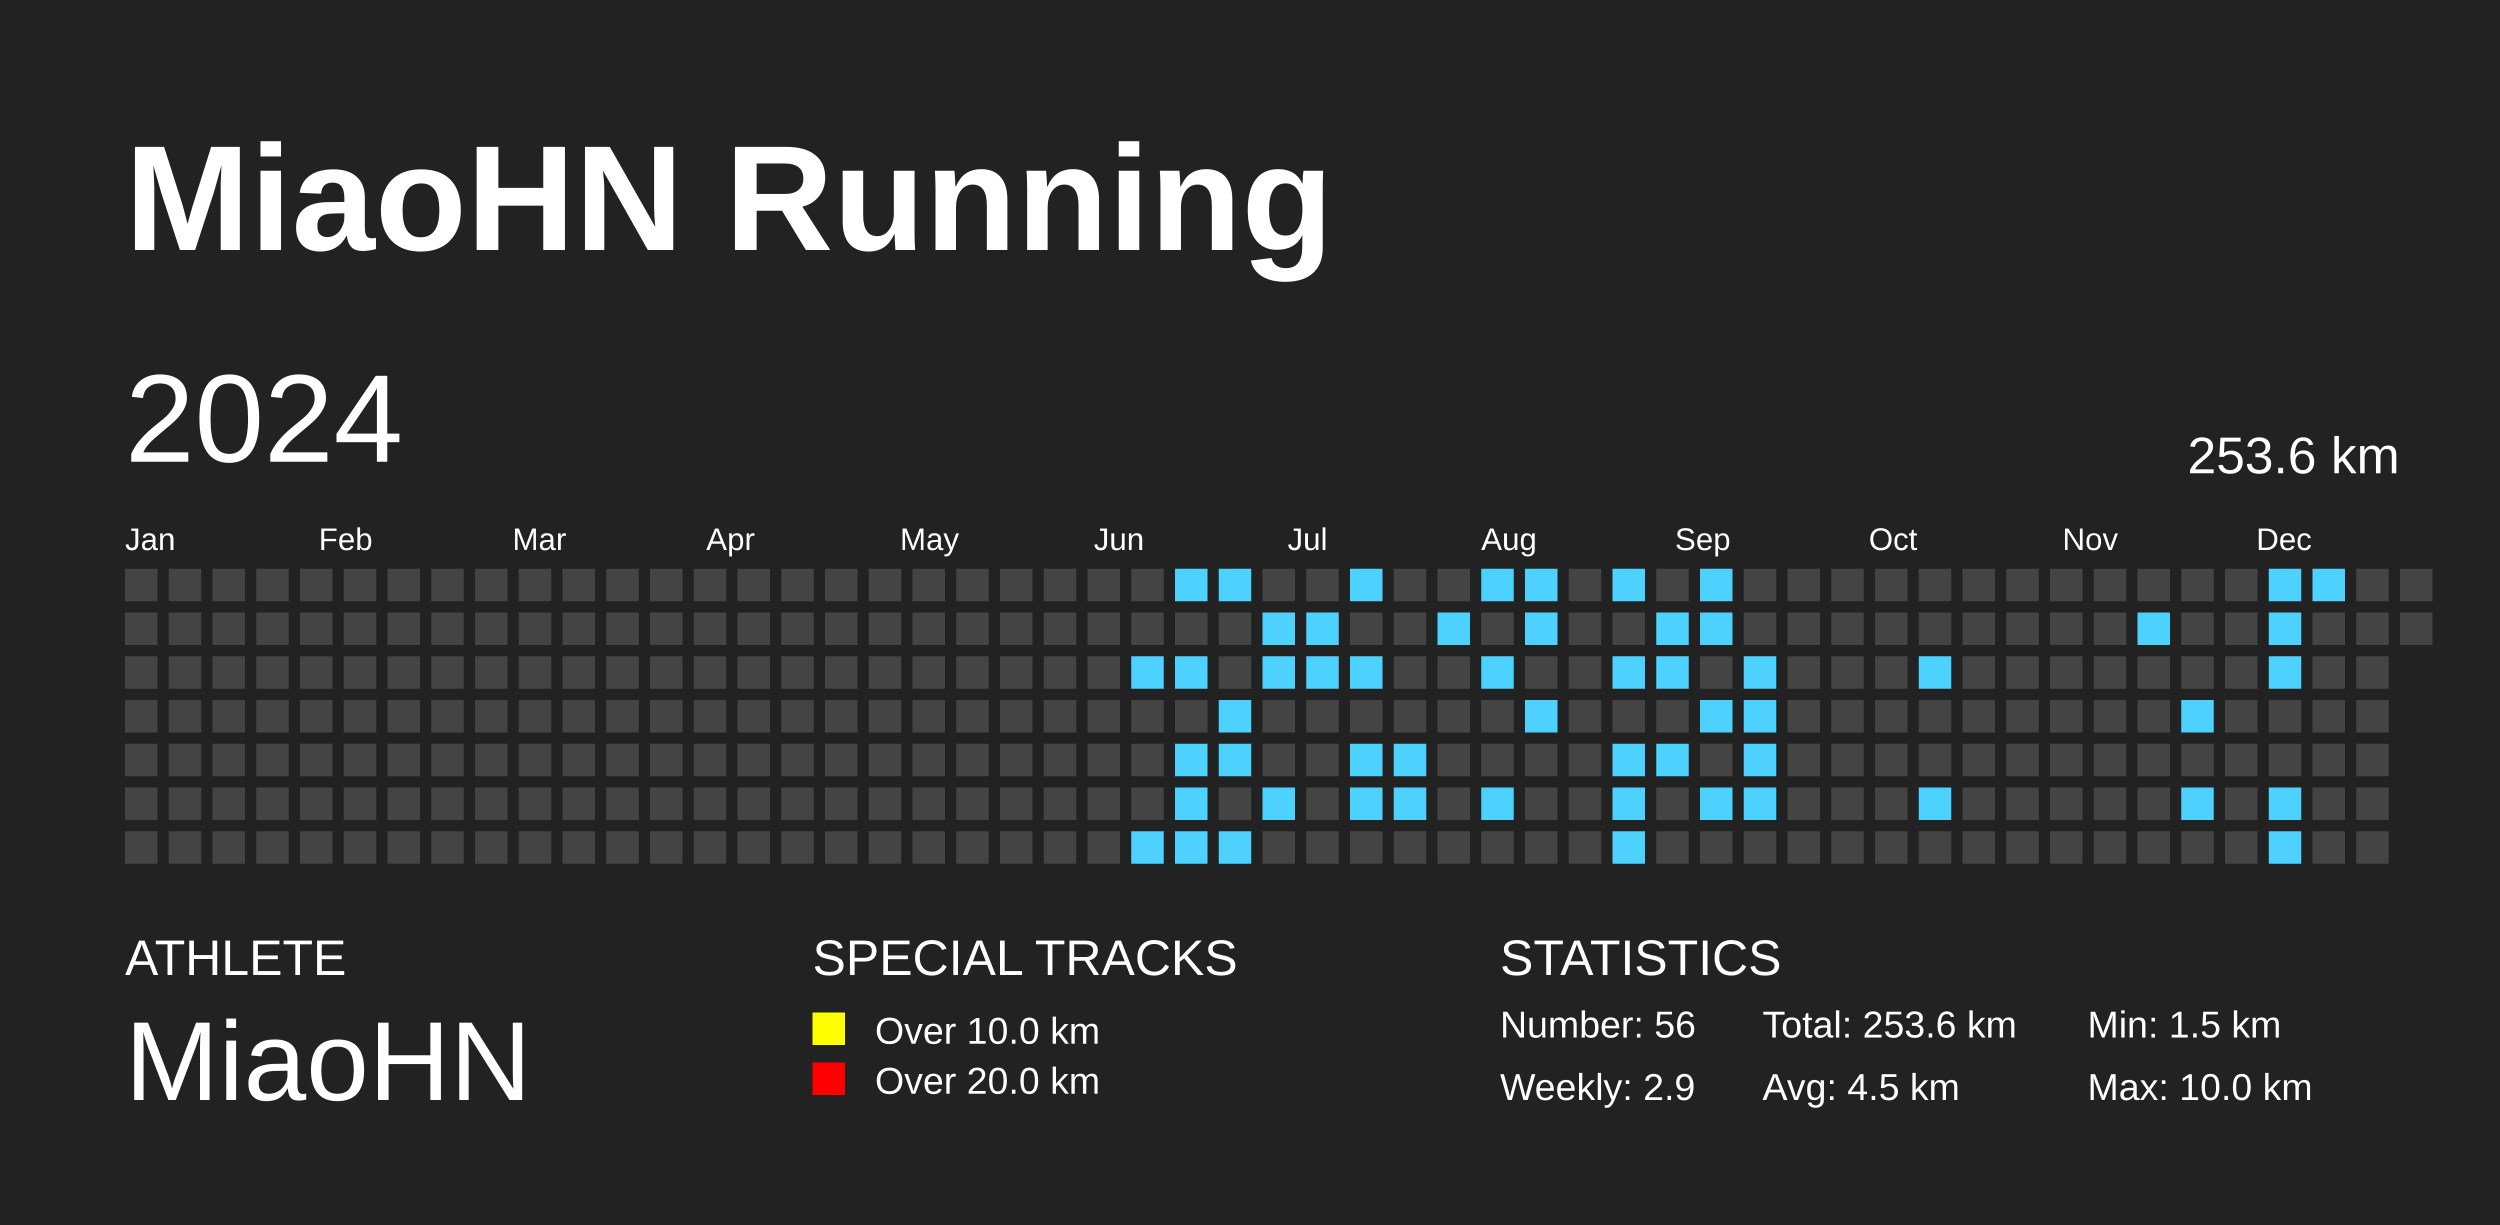
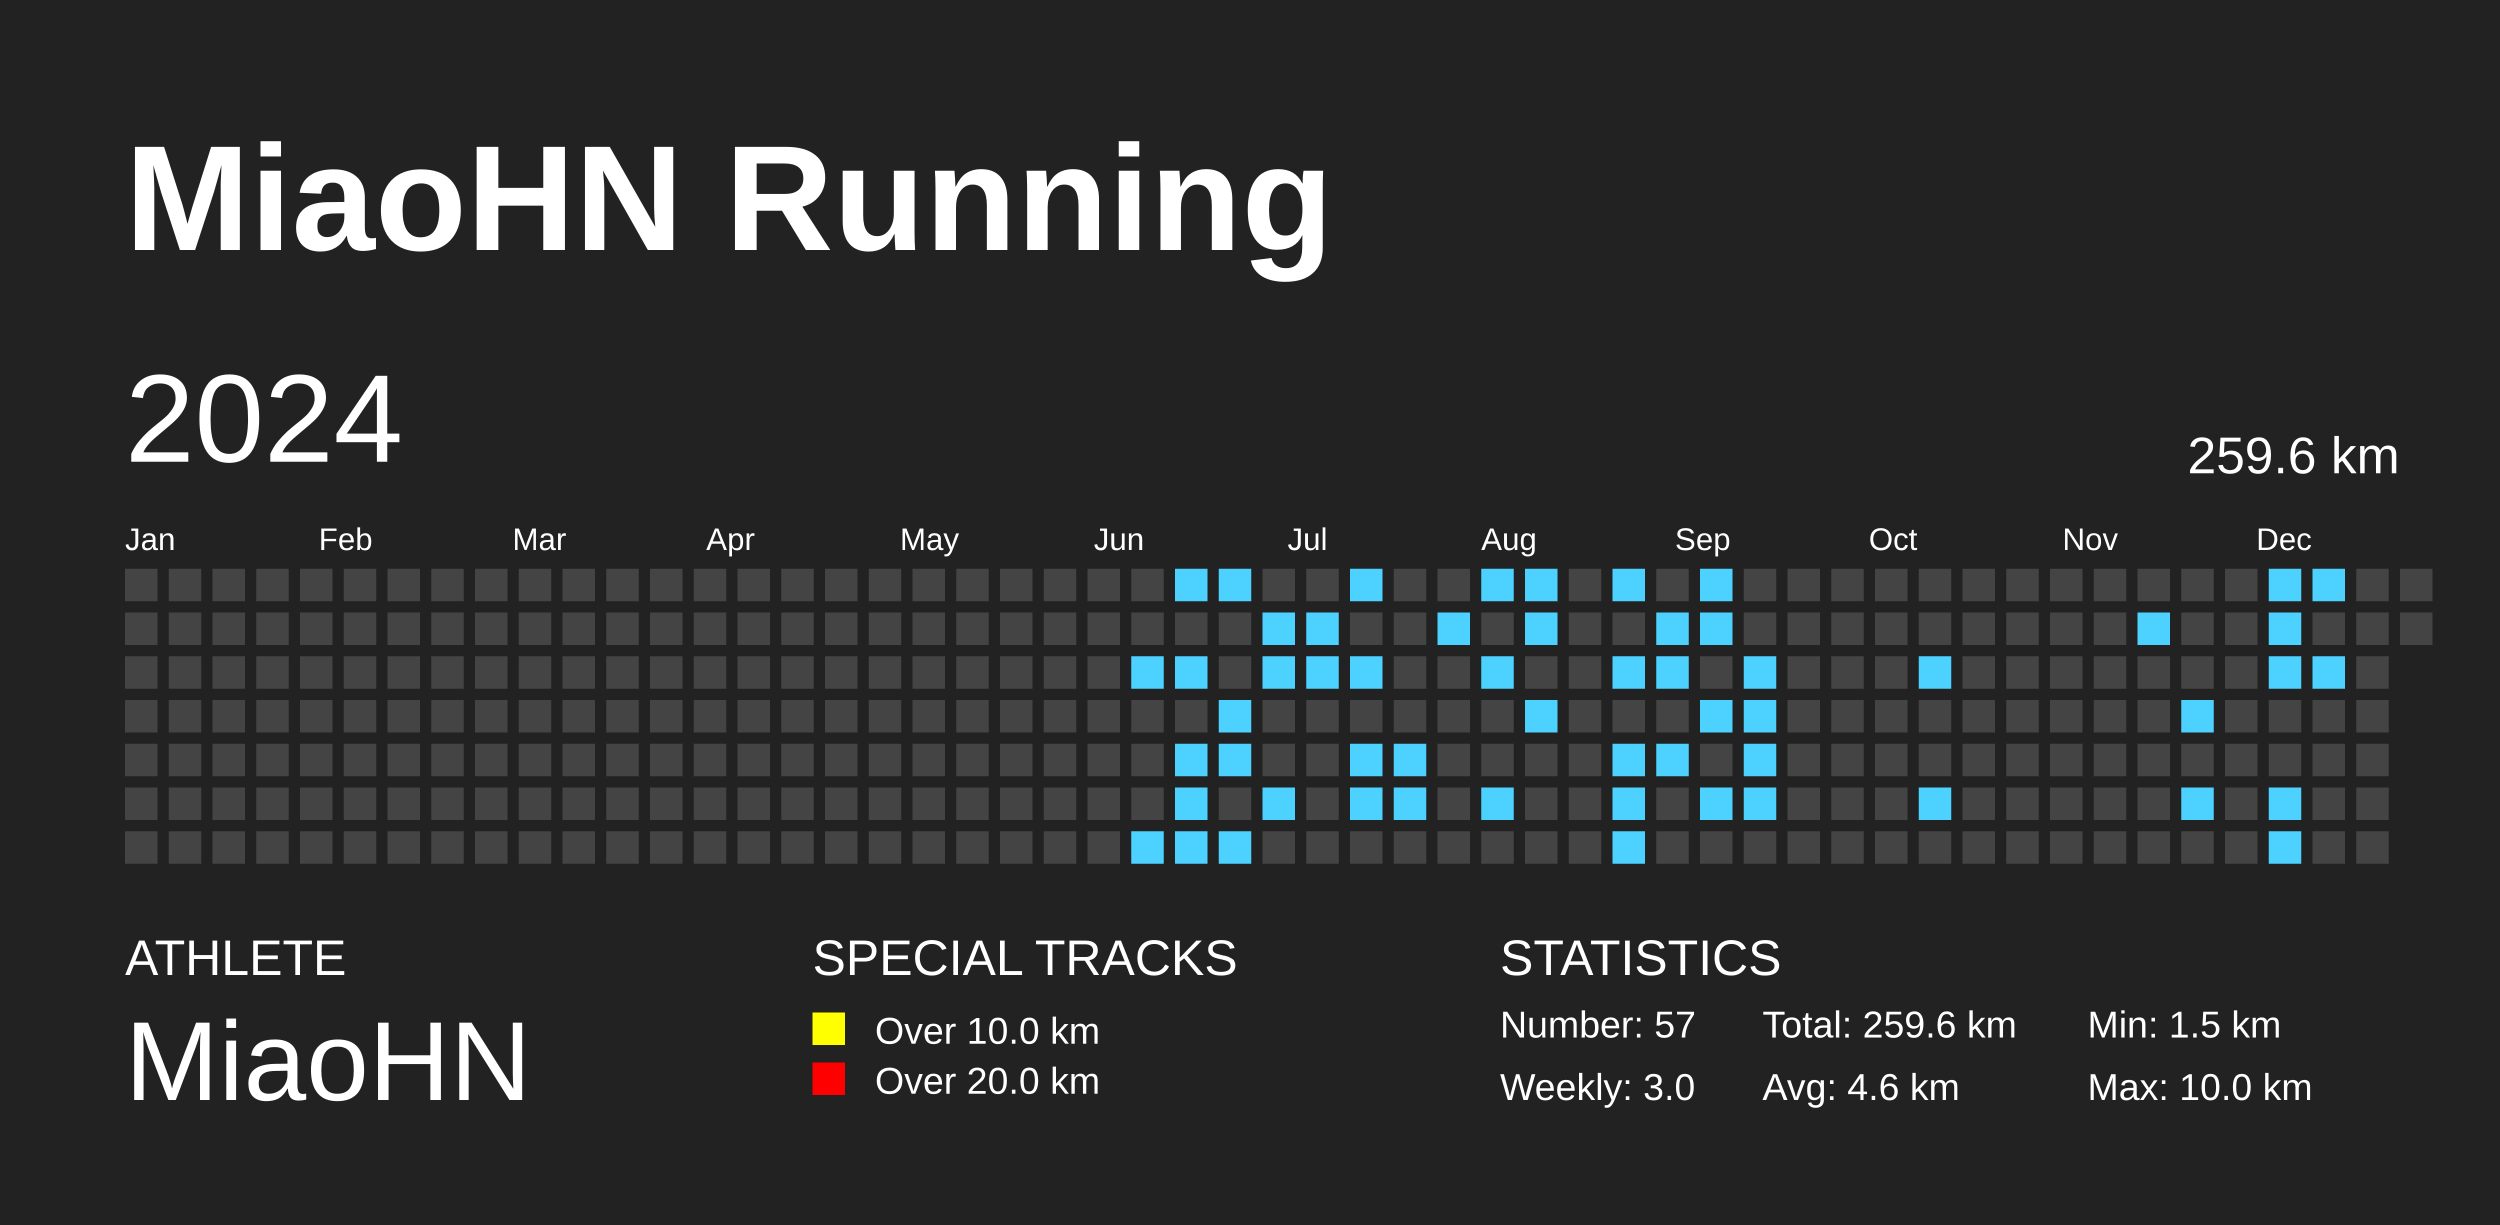
<svg xmlns="http://www.w3.org/2000/svg" baseProfile="full" height="98mm" version="1.1" viewBox="0,0,200,98" width="200mm">
  <defs />
  <rect fill="#222222" height="98" width="200" x="0" y="0" />
  <text fill="#FFFFFF" style="font-size:12px; font-family:Arial; font-weight:bold;" x="10" y="20">MiaoHN Running</text>
  <text fill="#FFFFFF" style="font-size:4px; font-family:Arial" x="10" y="78">ATHLETE</text>
  <text fill="#FFFFFF" style="font-size:9px; font-family:Arial" x="10" y="88">MiaoHN</text>
  <text fill="#FFFFFF" style="font-size:4px; font-family:Arial" x="65" y="78">SPECIAL TRACKS</text>
  <rect fill="yellow" height="2.6" width="2.6" x="65" y="81" />
  <text fill="#FFFFFF" style="font-size:3px; font-family:Arial" x="70" y="83.5">Over 10.0 km</text>
  <rect fill="red" height="2.6" width="2.6" x="65" y="85" />
  <text fill="#FFFFFF" style="font-size:3px; font-family:Arial" x="70" y="87.5">Over 20.0 km</text>
  <text fill="#FFFFFF" style="font-size:4px; font-family:Arial" x="120" y="78">STATISTICS</text>
-   <text fill="#FFFFFF" style="font-size:3px; font-family:Arial" x="120" y="83">Number: 56</text>
-   <text fill="#FFFFFF" style="font-size:3px; font-family:Arial" x="120" y="88">Weekly: 2.9</text>
-   <text fill="#FFFFFF" style="font-size:3px; font-family:Arial" x="141" y="83">Total: 253.6 km</text>
-   <text fill="#FFFFFF" style="font-size:3px; font-family:Arial" x="141" y="88">Avg: 4.5 km</text>
+   <text fill="#FFFFFF" style="font-size:3px; font-family:Arial" x="120" y="83">Number: 57</text>
+   <text fill="#FFFFFF" style="font-size:3px; font-family:Arial" x="120" y="88">Weekly: 3.0</text>
+   <text fill="#FFFFFF" style="font-size:3px; font-family:Arial" x="141" y="83">Total: 259.6 km</text>
+   <text fill="#FFFFFF" style="font-size:3px; font-family:Arial" x="141" y="88">Avg: 4.6 km</text>
  <text fill="#FFFFFF" style="font-size:3px; font-family:Arial" x="167" y="83">Min: 1.5 km</text>
  <text fill="#FFFFFF" style="font-size:3px; font-family:Arial" x="167" y="88">Max: 10.0 km</text>
  <text dominant-baseline="hanging" fill="#FFFFFF" style="font-size:10.0px; font-family:Arial;" x="10" y="30">2024</text>
-   <text dominant-baseline="hanging" fill="#FFFFFF" style="font-size:4.125px; font-family:Arial;" x="175" y="35">253.6 km</text>
+   <text dominant-baseline="hanging" fill="#FFFFFF" style="font-size:4.125px; font-family:Arial;" x="175" y="35">259.6 km</text>
  <text fill="#FFFFFF" style="font-size:2.5px; font-family:Arial" x="10.0" y="44">Jan</text>
  <text fill="#FFFFFF" style="font-size:2.5px; font-family:Arial" x="25.5" y="44">Feb</text>
  <text fill="#FFFFFF" style="font-size:2.5px; font-family:Arial" x="41.0" y="44">Mar</text>
  <text fill="#FFFFFF" style="font-size:2.5px; font-family:Arial" x="56.5" y="44">Apr</text>
  <text fill="#FFFFFF" style="font-size:2.5px; font-family:Arial" x="72.0" y="44">May</text>
  <text fill="#FFFFFF" style="font-size:2.5px; font-family:Arial" x="87.5" y="44">Jun</text>
  <text fill="#FFFFFF" style="font-size:2.5px; font-family:Arial" x="103.0" y="44">Jul</text>
  <text fill="#FFFFFF" style="font-size:2.5px; font-family:Arial" x="118.5" y="44">Aug</text>
  <text fill="#FFFFFF" style="font-size:2.5px; font-family:Arial" x="134.0" y="44">Sep</text>
  <text fill="#FFFFFF" style="font-size:2.5px; font-family:Arial" x="149.5" y="44">Oct</text>
  <text fill="#FFFFFF" style="font-size:2.5px; font-family:Arial" x="165.0" y="44">Nov</text>
  <text fill="#FFFFFF" style="font-size:2.5px; font-family:Arial" x="180.5" y="44">Dec</text>
  <rect fill="#444444" height="2.6" width="2.6" x="10.0" y="45.5" />
  <rect fill="#444444" height="2.6" width="2.6" x="10.0" y="49.0" />
  <rect fill="#444444" height="2.6" width="2.6" x="10.0" y="52.5" />
  <rect fill="#444444" height="2.6" width="2.6" x="10.0" y="56.0" />
  <rect fill="#444444" height="2.6" width="2.6" x="10.0" y="59.5" />
  <rect fill="#444444" height="2.6" width="2.6" x="10.0" y="63.0" />
  <rect fill="#444444" height="2.6" width="2.6" x="10.0" y="66.5" />
  <rect fill="#444444" height="2.6" width="2.6" x="13.5" y="45.5" />
  <rect fill="#444444" height="2.6" width="2.6" x="13.5" y="49.0" />
  <rect fill="#444444" height="2.6" width="2.6" x="13.5" y="52.5" />
  <rect fill="#444444" height="2.6" width="2.6" x="13.5" y="56.0" />
  <rect fill="#444444" height="2.6" width="2.6" x="13.5" y="59.5" />
  <rect fill="#444444" height="2.6" width="2.6" x="13.5" y="63.0" />
  <rect fill="#444444" height="2.6" width="2.6" x="13.5" y="66.5" />
  <rect fill="#444444" height="2.6" width="2.6" x="17.0" y="45.5" />
  <rect fill="#444444" height="2.6" width="2.6" x="17.0" y="49.0" />
  <rect fill="#444444" height="2.6" width="2.6" x="17.0" y="52.5" />
  <rect fill="#444444" height="2.6" width="2.6" x="17.0" y="56.0" />
  <rect fill="#444444" height="2.6" width="2.6" x="17.0" y="59.5" />
  <rect fill="#444444" height="2.6" width="2.6" x="17.0" y="63.0" />
  <rect fill="#444444" height="2.6" width="2.6" x="17.0" y="66.5" />
  <rect fill="#444444" height="2.6" width="2.6" x="20.5" y="45.5" />
  <rect fill="#444444" height="2.6" width="2.6" x="20.5" y="49.0" />
  <rect fill="#444444" height="2.6" width="2.6" x="20.5" y="52.5" />
  <rect fill="#444444" height="2.6" width="2.6" x="20.5" y="56.0" />
  <rect fill="#444444" height="2.6" width="2.6" x="20.5" y="59.5" />
  <rect fill="#444444" height="2.6" width="2.6" x="20.5" y="63.0" />
  <rect fill="#444444" height="2.6" width="2.6" x="20.5" y="66.5" />
  <rect fill="#444444" height="2.6" width="2.6" x="24.0" y="45.5" />
  <rect fill="#444444" height="2.6" width="2.6" x="24.0" y="49.0" />
  <rect fill="#444444" height="2.6" width="2.6" x="24.0" y="52.5" />
  <rect fill="#444444" height="2.6" width="2.6" x="24.0" y="56.0" />
  <rect fill="#444444" height="2.6" width="2.6" x="24.0" y="59.5" />
  <rect fill="#444444" height="2.6" width="2.6" x="24.0" y="63.0" />
  <rect fill="#444444" height="2.6" width="2.6" x="24.0" y="66.5" />
  <rect fill="#444444" height="2.6" width="2.6" x="27.5" y="45.5" />
  <rect fill="#444444" height="2.6" width="2.6" x="27.5" y="49.0" />
  <rect fill="#444444" height="2.6" width="2.6" x="27.5" y="52.5" />
  <rect fill="#444444" height="2.6" width="2.6" x="27.5" y="56.0" />
  <rect fill="#444444" height="2.6" width="2.6" x="27.5" y="59.5" />
  <rect fill="#444444" height="2.6" width="2.6" x="27.5" y="63.0" />
  <rect fill="#444444" height="2.6" width="2.6" x="27.5" y="66.5" />
  <rect fill="#444444" height="2.6" width="2.6" x="31.0" y="45.5" />
  <rect fill="#444444" height="2.6" width="2.6" x="31.0" y="49.0" />
  <rect fill="#444444" height="2.6" width="2.6" x="31.0" y="52.5" />
  <rect fill="#444444" height="2.6" width="2.6" x="31.0" y="56.0" />
  <rect fill="#444444" height="2.6" width="2.6" x="31.0" y="59.5" />
  <rect fill="#444444" height="2.6" width="2.6" x="31.0" y="63.0" />
  <rect fill="#444444" height="2.6" width="2.6" x="31.0" y="66.5" />
  <rect fill="#444444" height="2.6" width="2.6" x="34.5" y="45.5" />
  <rect fill="#444444" height="2.6" width="2.6" x="34.5" y="49.0" />
  <rect fill="#444444" height="2.6" width="2.6" x="34.5" y="52.5" />
  <rect fill="#444444" height="2.6" width="2.6" x="34.5" y="56.0" />
  <rect fill="#444444" height="2.6" width="2.6" x="34.5" y="59.5" />
  <rect fill="#444444" height="2.6" width="2.6" x="34.5" y="63.0" />
  <rect fill="#444444" height="2.6" width="2.6" x="34.5" y="66.5" />
  <rect fill="#444444" height="2.6" width="2.6" x="38.0" y="45.5" />
  <rect fill="#444444" height="2.6" width="2.6" x="38.0" y="49.0" />
  <rect fill="#444444" height="2.6" width="2.6" x="38.0" y="52.5" />
  <rect fill="#444444" height="2.6" width="2.6" x="38.0" y="56.0" />
  <rect fill="#444444" height="2.6" width="2.6" x="38.0" y="59.5" />
  <rect fill="#444444" height="2.6" width="2.6" x="38.0" y="63.0" />
  <rect fill="#444444" height="2.6" width="2.6" x="38.0" y="66.5" />
  <rect fill="#444444" height="2.6" width="2.6" x="41.5" y="45.5" />
  <rect fill="#444444" height="2.6" width="2.6" x="41.5" y="49.0" />
  <rect fill="#444444" height="2.6" width="2.6" x="41.5" y="52.5" />
  <rect fill="#444444" height="2.6" width="2.6" x="41.5" y="56.0" />
  <rect fill="#444444" height="2.6" width="2.6" x="41.5" y="59.5" />
  <rect fill="#444444" height="2.6" width="2.6" x="41.5" y="63.0" />
  <rect fill="#444444" height="2.6" width="2.6" x="41.5" y="66.5" />
  <rect fill="#444444" height="2.6" width="2.6" x="45.0" y="45.5" />
  <rect fill="#444444" height="2.6" width="2.6" x="45.0" y="49.0" />
  <rect fill="#444444" height="2.6" width="2.6" x="45.0" y="52.5" />
  <rect fill="#444444" height="2.6" width="2.6" x="45.0" y="56.0" />
  <rect fill="#444444" height="2.6" width="2.6" x="45.0" y="59.5" />
  <rect fill="#444444" height="2.6" width="2.6" x="45.0" y="63.0" />
  <rect fill="#444444" height="2.6" width="2.6" x="45.0" y="66.5" />
  <rect fill="#444444" height="2.6" width="2.6" x="48.5" y="45.5" />
  <rect fill="#444444" height="2.6" width="2.6" x="48.5" y="49.0" />
  <rect fill="#444444" height="2.6" width="2.6" x="48.5" y="52.5" />
  <rect fill="#444444" height="2.6" width="2.6" x="48.5" y="56.0" />
  <rect fill="#444444" height="2.6" width="2.6" x="48.5" y="59.5" />
  <rect fill="#444444" height="2.6" width="2.6" x="48.5" y="63.0" />
  <rect fill="#444444" height="2.6" width="2.6" x="48.5" y="66.5" />
  <rect fill="#444444" height="2.6" width="2.6" x="52.0" y="45.5" />
  <rect fill="#444444" height="2.6" width="2.6" x="52.0" y="49.0" />
  <rect fill="#444444" height="2.6" width="2.6" x="52.0" y="52.5" />
  <rect fill="#444444" height="2.6" width="2.6" x="52.0" y="56.0" />
  <rect fill="#444444" height="2.6" width="2.6" x="52.0" y="59.5" />
  <rect fill="#444444" height="2.6" width="2.6" x="52.0" y="63.0" />
  <rect fill="#444444" height="2.6" width="2.6" x="52.0" y="66.5" />
  <rect fill="#444444" height="2.6" width="2.6" x="55.5" y="45.5" />
  <rect fill="#444444" height="2.6" width="2.6" x="55.5" y="49.0" />
  <rect fill="#444444" height="2.6" width="2.6" x="55.5" y="52.5" />
  <rect fill="#444444" height="2.6" width="2.6" x="55.5" y="56.0" />
  <rect fill="#444444" height="2.6" width="2.6" x="55.5" y="59.5" />
  <rect fill="#444444" height="2.6" width="2.6" x="55.5" y="63.0" />
  <rect fill="#444444" height="2.6" width="2.6" x="55.5" y="66.5" />
  <rect fill="#444444" height="2.6" width="2.6" x="59.0" y="45.5" />
  <rect fill="#444444" height="2.6" width="2.6" x="59.0" y="49.0" />
  <rect fill="#444444" height="2.6" width="2.6" x="59.0" y="52.5" />
  <rect fill="#444444" height="2.6" width="2.6" x="59.0" y="56.0" />
  <rect fill="#444444" height="2.6" width="2.6" x="59.0" y="59.5" />
  <rect fill="#444444" height="2.6" width="2.6" x="59.0" y="63.0" />
  <rect fill="#444444" height="2.6" width="2.6" x="59.0" y="66.5" />
  <rect fill="#444444" height="2.6" width="2.6" x="62.5" y="45.5" />
  <rect fill="#444444" height="2.6" width="2.6" x="62.5" y="49.0" />
  <rect fill="#444444" height="2.6" width="2.6" x="62.5" y="52.5" />
  <rect fill="#444444" height="2.6" width="2.6" x="62.5" y="56.0" />
  <rect fill="#444444" height="2.6" width="2.6" x="62.5" y="59.5" />
  <rect fill="#444444" height="2.6" width="2.6" x="62.5" y="63.0" />
  <rect fill="#444444" height="2.6" width="2.6" x="62.5" y="66.5" />
  <rect fill="#444444" height="2.6" width="2.6" x="66.0" y="45.5" />
  <rect fill="#444444" height="2.6" width="2.6" x="66.0" y="49.0" />
  <rect fill="#444444" height="2.6" width="2.6" x="66.0" y="52.5" />
  <rect fill="#444444" height="2.6" width="2.6" x="66.0" y="56.0" />
  <rect fill="#444444" height="2.6" width="2.6" x="66.0" y="59.5" />
  <rect fill="#444444" height="2.6" width="2.6" x="66.0" y="63.0" />
  <rect fill="#444444" height="2.6" width="2.6" x="66.0" y="66.5" />
  <rect fill="#444444" height="2.6" width="2.6" x="69.5" y="45.5" />
  <rect fill="#444444" height="2.6" width="2.6" x="69.5" y="49.0" />
  <rect fill="#444444" height="2.6" width="2.6" x="69.5" y="52.5" />
  <rect fill="#444444" height="2.6" width="2.6" x="69.5" y="56.0" />
  <rect fill="#444444" height="2.6" width="2.6" x="69.5" y="59.5" />
  <rect fill="#444444" height="2.6" width="2.6" x="69.5" y="63.0" />
  <rect fill="#444444" height="2.6" width="2.6" x="69.5" y="66.5" />
  <rect fill="#444444" height="2.6" width="2.6" x="73.0" y="45.5" />
  <rect fill="#444444" height="2.6" width="2.6" x="73.0" y="49.0" />
  <rect fill="#444444" height="2.6" width="2.6" x="73.0" y="52.5" />
  <rect fill="#444444" height="2.6" width="2.6" x="73.0" y="56.0" />
  <rect fill="#444444" height="2.6" width="2.6" x="73.0" y="59.5" />
  <rect fill="#444444" height="2.6" width="2.6" x="73.0" y="63.0" />
  <rect fill="#444444" height="2.6" width="2.6" x="73.0" y="66.5" />
  <rect fill="#444444" height="2.6" width="2.6" x="76.5" y="45.5" />
  <rect fill="#444444" height="2.6" width="2.6" x="76.5" y="49.0" />
  <rect fill="#444444" height="2.6" width="2.6" x="76.5" y="52.5" />
  <rect fill="#444444" height="2.6" width="2.6" x="76.5" y="56.0" />
  <rect fill="#444444" height="2.6" width="2.6" x="76.5" y="59.5" />
  <rect fill="#444444" height="2.6" width="2.6" x="76.5" y="63.0" />
  <rect fill="#444444" height="2.6" width="2.6" x="76.5" y="66.5" />
  <rect fill="#444444" height="2.6" width="2.6" x="80.0" y="45.5" />
  <rect fill="#444444" height="2.6" width="2.6" x="80.0" y="49.0" />
  <rect fill="#444444" height="2.6" width="2.6" x="80.0" y="52.5" />
  <rect fill="#444444" height="2.6" width="2.6" x="80.0" y="56.0" />
  <rect fill="#444444" height="2.6" width="2.6" x="80.0" y="59.5" />
  <rect fill="#444444" height="2.6" width="2.6" x="80.0" y="63.0" />
  <rect fill="#444444" height="2.6" width="2.6" x="80.0" y="66.5" />
  <rect fill="#444444" height="2.6" width="2.6" x="83.5" y="45.5" />
  <rect fill="#444444" height="2.6" width="2.6" x="83.5" y="49.0" />
  <rect fill="#444444" height="2.6" width="2.6" x="83.5" y="52.5" />
  <rect fill="#444444" height="2.6" width="2.6" x="83.5" y="56.0" />
  <rect fill="#444444" height="2.6" width="2.6" x="83.5" y="59.5" />
  <rect fill="#444444" height="2.6" width="2.6" x="83.5" y="63.0" />
  <rect fill="#444444" height="2.6" width="2.6" x="83.5" y="66.5" />
  <rect fill="#444444" height="2.6" width="2.6" x="87.0" y="45.5" />
  <rect fill="#444444" height="2.6" width="2.6" x="87.0" y="49.0" />
  <rect fill="#444444" height="2.6" width="2.6" x="87.0" y="52.5" />
  <rect fill="#444444" height="2.6" width="2.6" x="87.0" y="56.0" />
  <rect fill="#444444" height="2.6" width="2.6" x="87.0" y="59.5" />
  <rect fill="#444444" height="2.6" width="2.6" x="87.0" y="63.0" />
  <rect fill="#444444" height="2.6" width="2.6" x="87.0" y="66.5" />
  <rect fill="#444444" height="2.6" width="2.6" x="90.5" y="45.5" />
  <rect fill="#444444" height="2.6" width="2.6" x="90.5" y="49.0" />
  <rect fill="#4dd2ff" height="2.6" width="2.6" x="90.5" y="52.5" />
  <rect fill="#444444" height="2.6" width="2.6" x="90.5" y="56.0" />
  <rect fill="#444444" height="2.6" width="2.6" x="90.5" y="59.5" />
  <rect fill="#444444" height="2.6" width="2.6" x="90.5" y="63.0" />
  <rect fill="#4dd2ff" height="2.6" width="2.6" x="90.5" y="66.5" />
  <rect fill="#4dd2ff" height="2.6" width="2.6" x="94.0" y="45.5" />
  <rect fill="#444444" height="2.6" width="2.6" x="94.0" y="49.0" />
  <rect fill="#4dd2ff" height="2.6" width="2.6" x="94.0" y="52.5" />
  <rect fill="#444444" height="2.6" width="2.6" x="94.0" y="56.0" />
  <rect fill="#4dd2ff" height="2.6" width="2.6" x="94.0" y="59.5" />
  <rect fill="#4dd2ff" height="2.6" width="2.6" x="94.0" y="63.0" />
  <rect fill="#4dd2ff" height="2.6" width="2.6" x="94.0" y="66.5" />
  <rect fill="#4dd2ff" height="2.6" width="2.6" x="97.5" y="45.5" />
  <rect fill="#444444" height="2.6" width="2.6" x="97.5" y="49.0" />
  <rect fill="#444444" height="2.6" width="2.6" x="97.5" y="52.5" />
  <rect fill="#4dd2ff" height="2.6" width="2.6" x="97.5" y="56.0" />
  <rect fill="#4dd2ff" height="2.6" width="2.6" x="97.5" y="59.5" />
  <rect fill="#444444" height="2.6" width="2.6" x="97.5" y="63.0" />
  <rect fill="#4dd2ff" height="2.6" width="2.6" x="97.5" y="66.5" />
  <rect fill="#444444" height="2.6" width="2.6" x="101.0" y="45.5" />
  <rect fill="#4dd2ff" height="2.6" width="2.6" x="101.0" y="49.0" />
  <rect fill="#4dd2ff" height="2.6" width="2.6" x="101.0" y="52.5" />
  <rect fill="#444444" height="2.6" width="2.6" x="101.0" y="56.0" />
  <rect fill="#444444" height="2.6" width="2.6" x="101.0" y="59.5" />
  <rect fill="#4dd2ff" height="2.6" width="2.6" x="101.0" y="63.0" />
  <rect fill="#444444" height="2.6" width="2.6" x="101.0" y="66.5" />
  <rect fill="#444444" height="2.6" width="2.6" x="104.5" y="45.5" />
  <rect fill="#4dd2ff" height="2.6" width="2.6" x="104.5" y="49.0" />
  <rect fill="#4dd2ff" height="2.6" width="2.6" x="104.5" y="52.5" />
  <rect fill="#444444" height="2.6" width="2.6" x="104.5" y="56.0" />
  <rect fill="#444444" height="2.6" width="2.6" x="104.5" y="59.5" />
  <rect fill="#444444" height="2.6" width="2.6" x="104.5" y="63.0" />
  <rect fill="#444444" height="2.6" width="2.6" x="104.5" y="66.5" />
  <rect fill="#4dd2ff" height="2.6" width="2.6" x="108.0" y="45.5" />
  <rect fill="#444444" height="2.6" width="2.6" x="108.0" y="49.0" />
  <rect fill="#4dd2ff" height="2.6" width="2.6" x="108.0" y="52.5" />
  <rect fill="#444444" height="2.6" width="2.6" x="108.0" y="56.0" />
  <rect fill="#4dd2ff" height="2.6" width="2.6" x="108.0" y="59.5" />
  <rect fill="#4dd2ff" height="2.6" width="2.6" x="108.0" y="63.0" />
  <rect fill="#444444" height="2.6" width="2.6" x="108.0" y="66.5" />
  <rect fill="#444444" height="2.6" width="2.6" x="111.5" y="45.5" />
  <rect fill="#444444" height="2.6" width="2.6" x="111.5" y="49.0" />
  <rect fill="#444444" height="2.6" width="2.6" x="111.5" y="52.5" />
  <rect fill="#444444" height="2.6" width="2.6" x="111.5" y="56.0" />
  <rect fill="#4dd2ff" height="2.6" width="2.6" x="111.5" y="59.5" />
  <rect fill="#4dd2ff" height="2.6" width="2.6" x="111.5" y="63.0" />
  <rect fill="#444444" height="2.6" width="2.6" x="111.5" y="66.5" />
  <rect fill="#444444" height="2.6" width="2.6" x="115.0" y="45.5" />
  <rect fill="#4dd2ff" height="2.6" width="2.6" x="115.0" y="49.0" />
  <rect fill="#444444" height="2.6" width="2.6" x="115.0" y="52.5" />
  <rect fill="#444444" height="2.6" width="2.6" x="115.0" y="56.0" />
  <rect fill="#444444" height="2.6" width="2.6" x="115.0" y="59.5" />
  <rect fill="#444444" height="2.6" width="2.6" x="115.0" y="63.0" />
  <rect fill="#444444" height="2.6" width="2.6" x="115.0" y="66.5" />
  <rect fill="#4dd2ff" height="2.6" width="2.6" x="118.5" y="45.5" />
  <rect fill="#444444" height="2.6" width="2.6" x="118.5" y="49.0" />
  <rect fill="#4dd2ff" height="2.6" width="2.6" x="118.5" y="52.5" />
  <rect fill="#444444" height="2.6" width="2.6" x="118.5" y="56.0" />
  <rect fill="#444444" height="2.6" width="2.6" x="118.5" y="59.5" />
  <rect fill="#4dd2ff" height="2.6" width="2.6" x="118.5" y="63.0" />
  <rect fill="#444444" height="2.6" width="2.6" x="118.5" y="66.5" />
  <rect fill="#4dd2ff" height="2.6" width="2.6" x="122.0" y="45.5" />
  <rect fill="#4dd2ff" height="2.6" width="2.6" x="122.0" y="49.0" />
  <rect fill="#444444" height="2.6" width="2.6" x="122.0" y="52.5" />
  <rect fill="#4dd2ff" height="2.6" width="2.6" x="122.0" y="56.0" />
  <rect fill="#444444" height="2.6" width="2.6" x="122.0" y="59.5" />
  <rect fill="#444444" height="2.6" width="2.6" x="122.0" y="63.0" />
  <rect fill="#444444" height="2.6" width="2.6" x="122.0" y="66.5" />
  <rect fill="#444444" height="2.6" width="2.6" x="125.5" y="45.5" />
  <rect fill="#444444" height="2.6" width="2.6" x="125.5" y="49.0" />
  <rect fill="#444444" height="2.6" width="2.6" x="125.5" y="52.5" />
  <rect fill="#444444" height="2.6" width="2.6" x="125.5" y="56.0" />
  <rect fill="#444444" height="2.6" width="2.6" x="125.5" y="59.5" />
  <rect fill="#444444" height="2.6" width="2.6" x="125.5" y="63.0" />
  <rect fill="#444444" height="2.6" width="2.6" x="125.5" y="66.5" />
  <rect fill="#4dd2ff" height="2.6" width="2.6" x="129.0" y="45.5" />
  <rect fill="#444444" height="2.6" width="2.6" x="129.0" y="49.0" />
  <rect fill="#4dd2ff" height="2.6" width="2.6" x="129.0" y="52.5" />
  <rect fill="#444444" height="2.6" width="2.6" x="129.0" y="56.0" />
  <rect fill="#4dd2ff" height="2.6" width="2.6" x="129.0" y="59.5" />
  <rect fill="#4dd2ff" height="2.6" width="2.6" x="129.0" y="63.0" />
  <rect fill="#4dd2ff" height="2.6" width="2.6" x="129.0" y="66.5" />
  <rect fill="#444444" height="2.6" width="2.6" x="132.5" y="45.5" />
  <rect fill="#4dd2ff" height="2.6" width="2.6" x="132.5" y="49.0" />
  <rect fill="#4dd2ff" height="2.6" width="2.6" x="132.5" y="52.5" />
  <rect fill="#444444" height="2.6" width="2.6" x="132.5" y="56.0" />
  <rect fill="#4dd2ff" height="2.6" width="2.6" x="132.5" y="59.5" />
  <rect fill="#444444" height="2.6" width="2.6" x="132.5" y="63.0" />
  <rect fill="#444444" height="2.6" width="2.6" x="132.5" y="66.5" />
  <rect fill="#4dd2ff" height="2.6" width="2.6" x="136.0" y="45.5" />
  <rect fill="#4dd2ff" height="2.6" width="2.6" x="136.0" y="49.0" />
  <rect fill="#444444" height="2.6" width="2.6" x="136.0" y="52.5" />
  <rect fill="#4dd2ff" height="2.6" width="2.6" x="136.0" y="56.0" />
  <rect fill="#444444" height="2.6" width="2.6" x="136.0" y="59.5" />
  <rect fill="#4dd2ff" height="2.6" width="2.6" x="136.0" y="63.0" />
  <rect fill="#444444" height="2.6" width="2.6" x="136.0" y="66.5" />
  <rect fill="#444444" height="2.6" width="2.6" x="139.5" y="45.5" />
  <rect fill="#444444" height="2.6" width="2.6" x="139.5" y="49.0" />
  <rect fill="#4dd2ff" height="2.6" width="2.6" x="139.5" y="52.5" />
  <rect fill="#4dd2ff" height="2.6" width="2.6" x="139.5" y="56.0" />
  <rect fill="#4dd2ff" height="2.6" width="2.6" x="139.5" y="59.5" />
  <rect fill="#4dd2ff" height="2.6" width="2.6" x="139.5" y="63.0" />
  <rect fill="#444444" height="2.6" width="2.6" x="139.5" y="66.5" />
  <rect fill="#444444" height="2.6" width="2.6" x="143.0" y="45.5" />
  <rect fill="#444444" height="2.6" width="2.6" x="143.0" y="49.0" />
  <rect fill="#444444" height="2.6" width="2.6" x="143.0" y="52.5" />
  <rect fill="#444444" height="2.6" width="2.6" x="143.0" y="56.0" />
  <rect fill="#444444" height="2.6" width="2.6" x="143.0" y="59.5" />
  <rect fill="#444444" height="2.6" width="2.6" x="143.0" y="63.0" />
  <rect fill="#444444" height="2.6" width="2.6" x="143.0" y="66.5" />
  <rect fill="#444444" height="2.6" width="2.6" x="146.5" y="45.5" />
  <rect fill="#444444" height="2.6" width="2.6" x="146.5" y="49.0" />
  <rect fill="#444444" height="2.6" width="2.6" x="146.5" y="52.5" />
  <rect fill="#444444" height="2.6" width="2.6" x="146.5" y="56.0" />
  <rect fill="#444444" height="2.6" width="2.6" x="146.5" y="59.5" />
  <rect fill="#444444" height="2.6" width="2.6" x="146.5" y="63.0" />
  <rect fill="#444444" height="2.6" width="2.6" x="146.5" y="66.5" />
  <rect fill="#444444" height="2.6" width="2.6" x="150.0" y="45.5" />
  <rect fill="#444444" height="2.6" width="2.6" x="150.0" y="49.0" />
  <rect fill="#444444" height="2.6" width="2.6" x="150.0" y="52.5" />
  <rect fill="#444444" height="2.6" width="2.6" x="150.0" y="56.0" />
  <rect fill="#444444" height="2.6" width="2.6" x="150.0" y="59.5" />
  <rect fill="#444444" height="2.6" width="2.6" x="150.0" y="63.0" />
  <rect fill="#444444" height="2.6" width="2.6" x="150.0" y="66.5" />
  <rect fill="#444444" height="2.6" width="2.6" x="153.5" y="45.5" />
  <rect fill="#444444" height="2.6" width="2.6" x="153.5" y="49.0" />
  <rect fill="#4dd2ff" height="2.6" width="2.6" x="153.5" y="52.5" />
  <rect fill="#444444" height="2.6" width="2.6" x="153.5" y="56.0" />
  <rect fill="#444444" height="2.6" width="2.6" x="153.5" y="59.5" />
  <rect fill="#4dd2ff" height="2.6" width="2.6" x="153.5" y="63.0" />
  <rect fill="#444444" height="2.6" width="2.6" x="153.5" y="66.5" />
  <rect fill="#444444" height="2.6" width="2.6" x="157.0" y="45.5" />
  <rect fill="#444444" height="2.6" width="2.6" x="157.0" y="49.0" />
  <rect fill="#444444" height="2.6" width="2.6" x="157.0" y="52.5" />
  <rect fill="#444444" height="2.6" width="2.6" x="157.0" y="56.0" />
  <rect fill="#444444" height="2.6" width="2.6" x="157.0" y="59.5" />
  <rect fill="#444444" height="2.6" width="2.6" x="157.0" y="63.0" />
  <rect fill="#444444" height="2.6" width="2.6" x="157.0" y="66.5" />
  <rect fill="#444444" height="2.6" width="2.6" x="160.5" y="45.5" />
  <rect fill="#444444" height="2.6" width="2.6" x="160.5" y="49.0" />
  <rect fill="#444444" height="2.6" width="2.6" x="160.5" y="52.5" />
  <rect fill="#444444" height="2.6" width="2.6" x="160.5" y="56.0" />
  <rect fill="#444444" height="2.6" width="2.6" x="160.5" y="59.5" />
  <rect fill="#444444" height="2.6" width="2.6" x="160.5" y="63.0" />
  <rect fill="#444444" height="2.6" width="2.6" x="160.5" y="66.5" />
  <rect fill="#444444" height="2.6" width="2.6" x="164.0" y="45.5" />
  <rect fill="#444444" height="2.6" width="2.6" x="164.0" y="49.0" />
  <rect fill="#444444" height="2.6" width="2.6" x="164.0" y="52.5" />
  <rect fill="#444444" height="2.6" width="2.6" x="164.0" y="56.0" />
  <rect fill="#444444" height="2.6" width="2.6" x="164.0" y="59.5" />
  <rect fill="#444444" height="2.6" width="2.6" x="164.0" y="63.0" />
  <rect fill="#444444" height="2.6" width="2.6" x="164.0" y="66.5" />
  <rect fill="#444444" height="2.6" width="2.6" x="167.5" y="45.5" />
  <rect fill="#444444" height="2.6" width="2.6" x="167.5" y="49.0" />
  <rect fill="#444444" height="2.6" width="2.6" x="167.5" y="52.5" />
  <rect fill="#444444" height="2.6" width="2.6" x="167.5" y="56.0" />
  <rect fill="#444444" height="2.6" width="2.6" x="167.5" y="59.5" />
  <rect fill="#444444" height="2.6" width="2.6" x="167.5" y="63.0" />
  <rect fill="#444444" height="2.6" width="2.6" x="167.5" y="66.5" />
  <rect fill="#444444" height="2.6" width="2.6" x="171.0" y="45.5" />
  <rect fill="#4dd2ff" height="2.6" width="2.6" x="171.0" y="49.0" />
  <rect fill="#444444" height="2.6" width="2.6" x="171.0" y="52.5" />
  <rect fill="#444444" height="2.6" width="2.6" x="171.0" y="56.0" />
  <rect fill="#444444" height="2.6" width="2.6" x="171.0" y="59.5" />
  <rect fill="#444444" height="2.6" width="2.6" x="171.0" y="63.0" />
  <rect fill="#444444" height="2.6" width="2.6" x="171.0" y="66.5" />
  <rect fill="#444444" height="2.6" width="2.6" x="174.5" y="45.5" />
  <rect fill="#444444" height="2.6" width="2.6" x="174.5" y="49.0" />
  <rect fill="#444444" height="2.6" width="2.6" x="174.5" y="52.5" />
  <rect fill="#4dd2ff" height="2.6" width="2.6" x="174.5" y="56.0" />
  <rect fill="#444444" height="2.6" width="2.6" x="174.5" y="59.5" />
  <rect fill="#4dd2ff" height="2.6" width="2.6" x="174.5" y="63.0" />
  <rect fill="#444444" height="2.6" width="2.6" x="174.5" y="66.5" />
  <rect fill="#444444" height="2.6" width="2.6" x="178.0" y="45.5" />
  <rect fill="#444444" height="2.6" width="2.6" x="178.0" y="49.0" />
  <rect fill="#444444" height="2.6" width="2.6" x="178.0" y="52.5" />
  <rect fill="#444444" height="2.6" width="2.6" x="178.0" y="56.0" />
  <rect fill="#444444" height="2.6" width="2.6" x="178.0" y="59.5" />
  <rect fill="#444444" height="2.6" width="2.6" x="178.0" y="63.0" />
  <rect fill="#444444" height="2.6" width="2.6" x="178.0" y="66.5" />
  <rect fill="#4dd2ff" height="2.6" width="2.6" x="181.5" y="45.5" />
  <rect fill="#4dd2ff" height="2.6" width="2.6" x="181.5" y="49.0" />
  <rect fill="#4dd2ff" height="2.6" width="2.6" x="181.5" y="52.5" />
  <rect fill="#444444" height="2.6" width="2.6" x="181.5" y="56.0" />
  <rect fill="#444444" height="2.6" width="2.6" x="181.5" y="59.5" />
  <rect fill="#4dd2ff" height="2.6" width="2.6" x="181.5" y="63.0" />
  <rect fill="#4dd2ff" height="2.6" width="2.6" x="181.5" y="66.5" />
  <rect fill="#4dd2ff" height="2.6" width="2.6" x="185.0" y="45.5" />
  <rect fill="#444444" height="2.6" width="2.6" x="185.0" y="49.0" />
-   <rect fill="#444444" height="2.6" width="2.6" x="185.0" y="52.5" />
+   <rect fill="#4dd2ff" height="2.6" width="2.6" x="185.0" y="52.5" />
  <rect fill="#444444" height="2.6" width="2.6" x="185.0" y="56.0" />
  <rect fill="#444444" height="2.6" width="2.6" x="185.0" y="59.5" />
  <rect fill="#444444" height="2.6" width="2.6" x="185.0" y="63.0" />
  <rect fill="#444444" height="2.6" width="2.6" x="185.0" y="66.5" />
  <rect fill="#444444" height="2.6" width="2.6" x="188.5" y="45.5" />
  <rect fill="#444444" height="2.6" width="2.6" x="188.5" y="49.0" />
  <rect fill="#444444" height="2.6" width="2.6" x="188.5" y="52.5" />
  <rect fill="#444444" height="2.6" width="2.6" x="188.5" y="56.0" />
  <rect fill="#444444" height="2.6" width="2.6" x="188.5" y="59.5" />
  <rect fill="#444444" height="2.6" width="2.6" x="188.5" y="63.0" />
  <rect fill="#444444" height="2.6" width="2.6" x="188.5" y="66.5" />
  <rect fill="#444444" height="2.6" width="2.6" x="192.0" y="45.5" />
  <rect fill="#444444" height="2.6" width="2.6" x="192.0" y="49.0" />
</svg>
